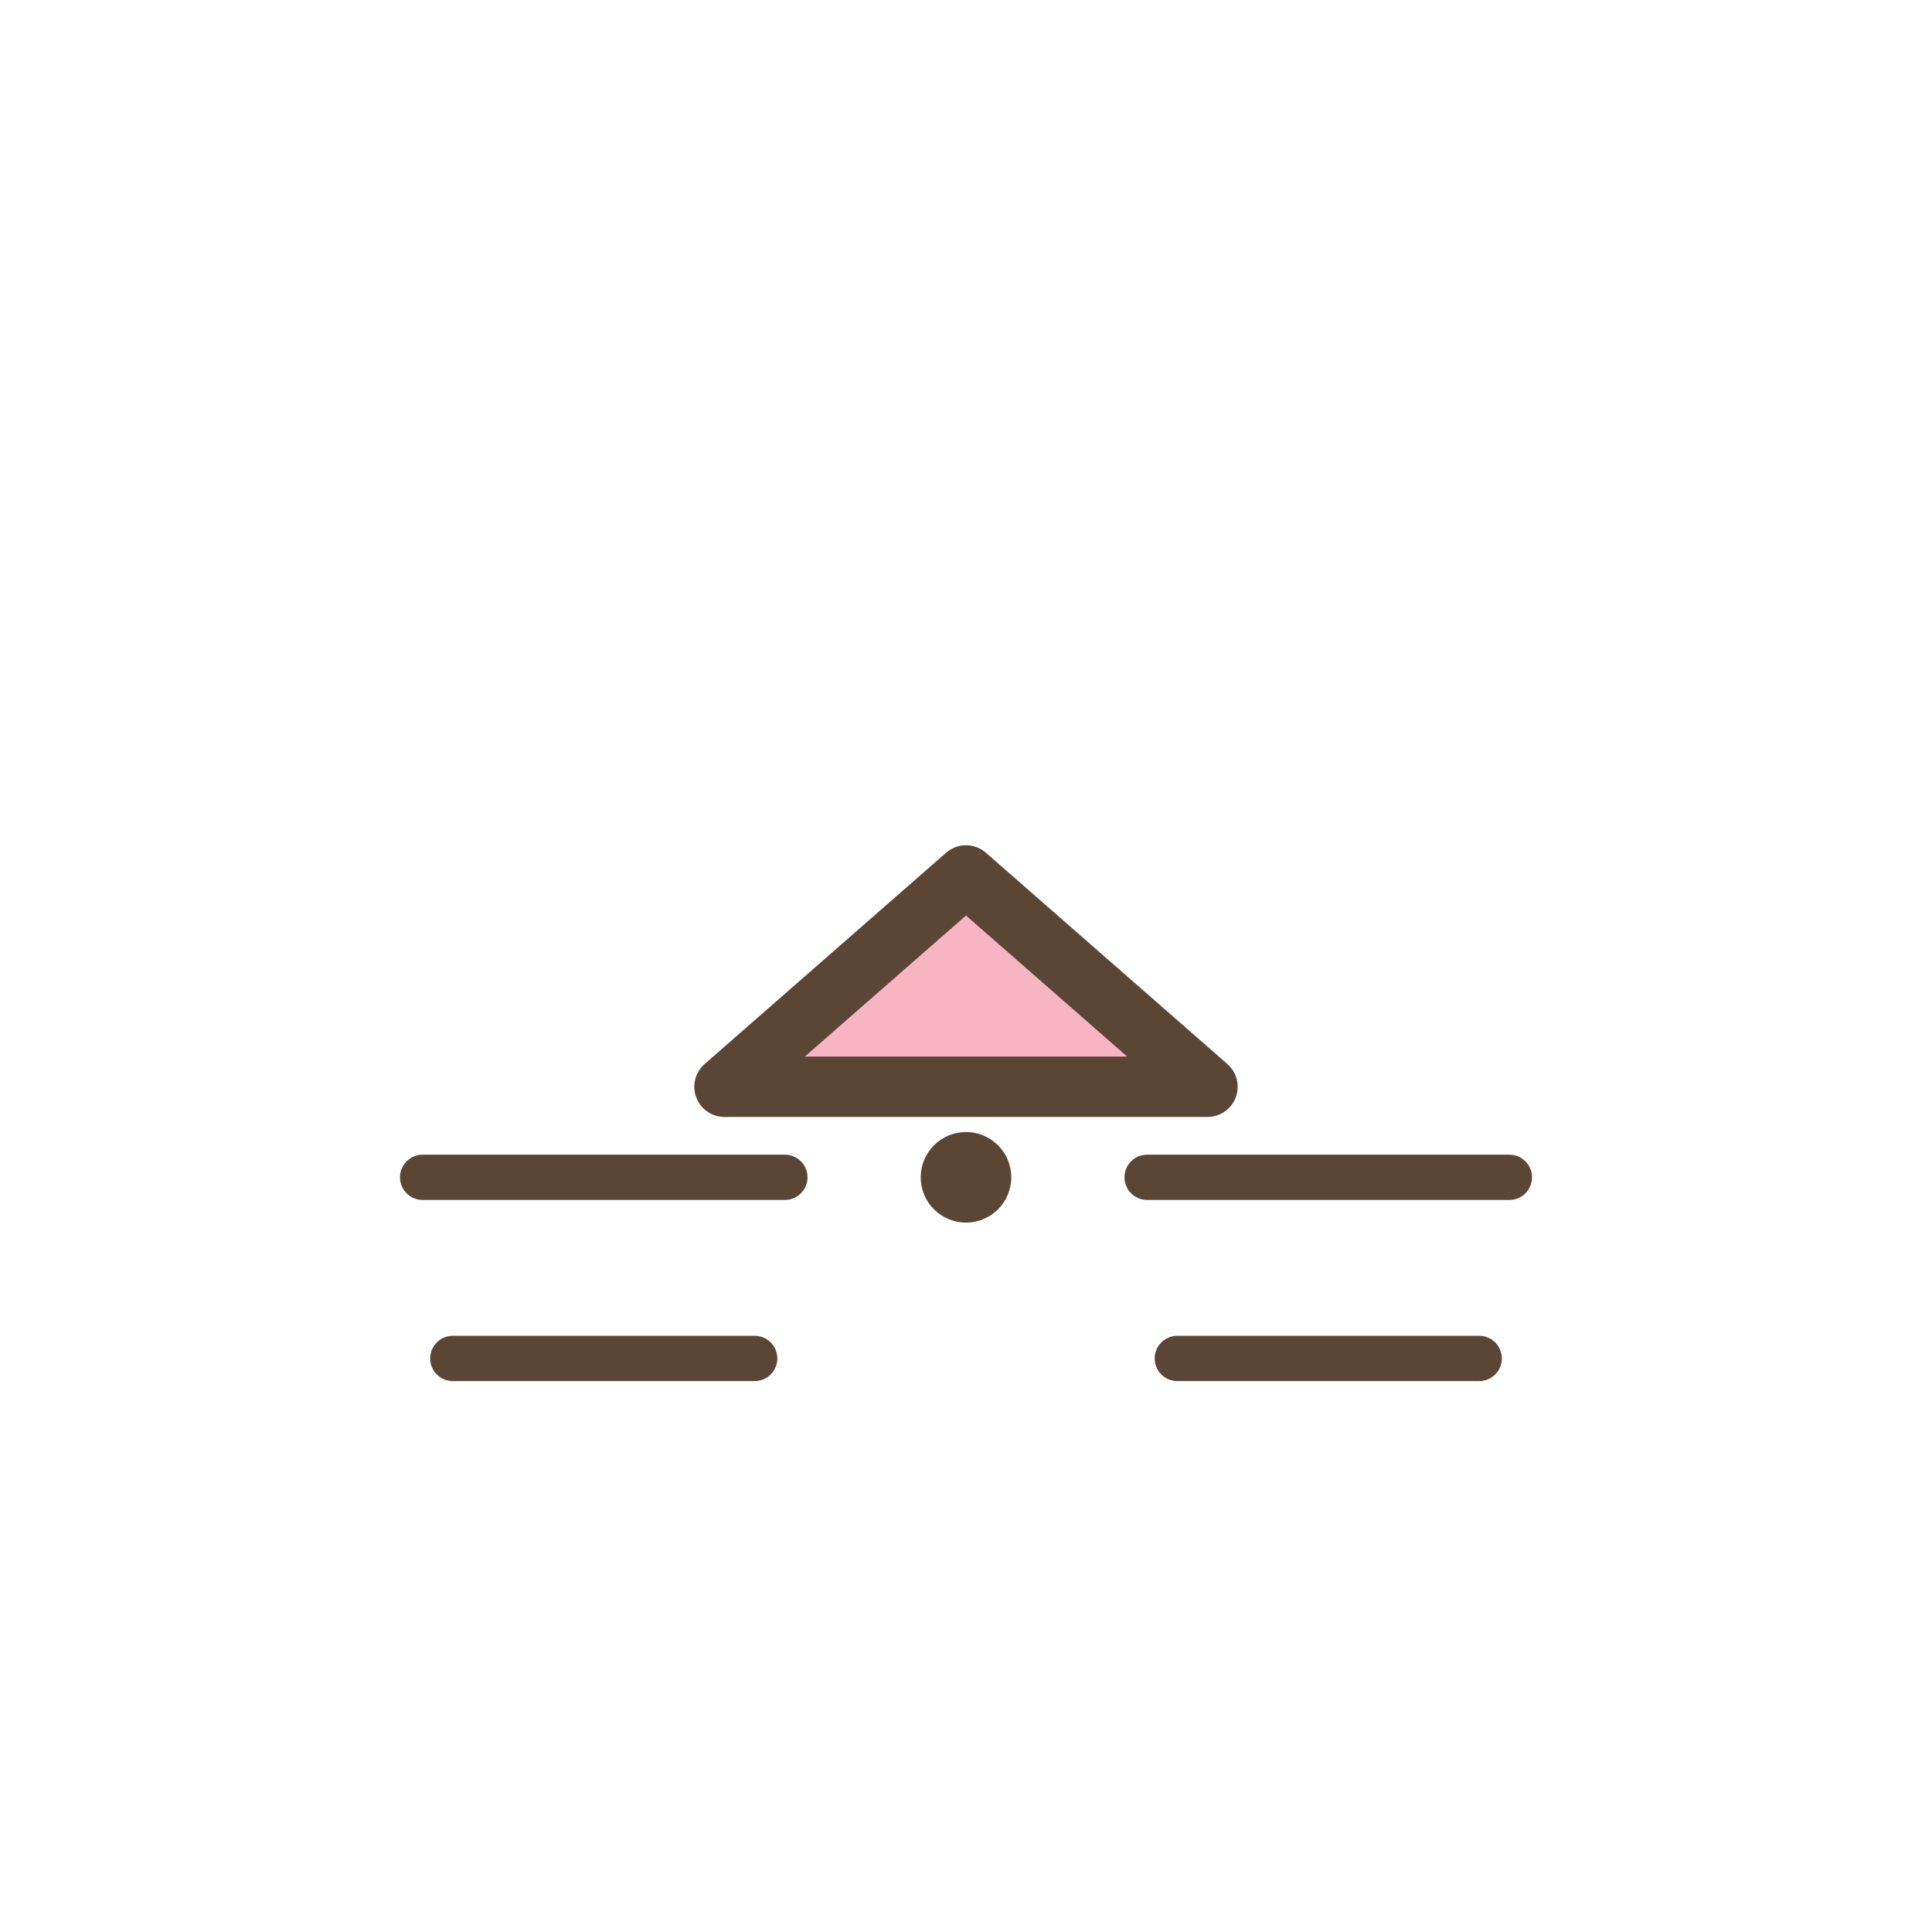
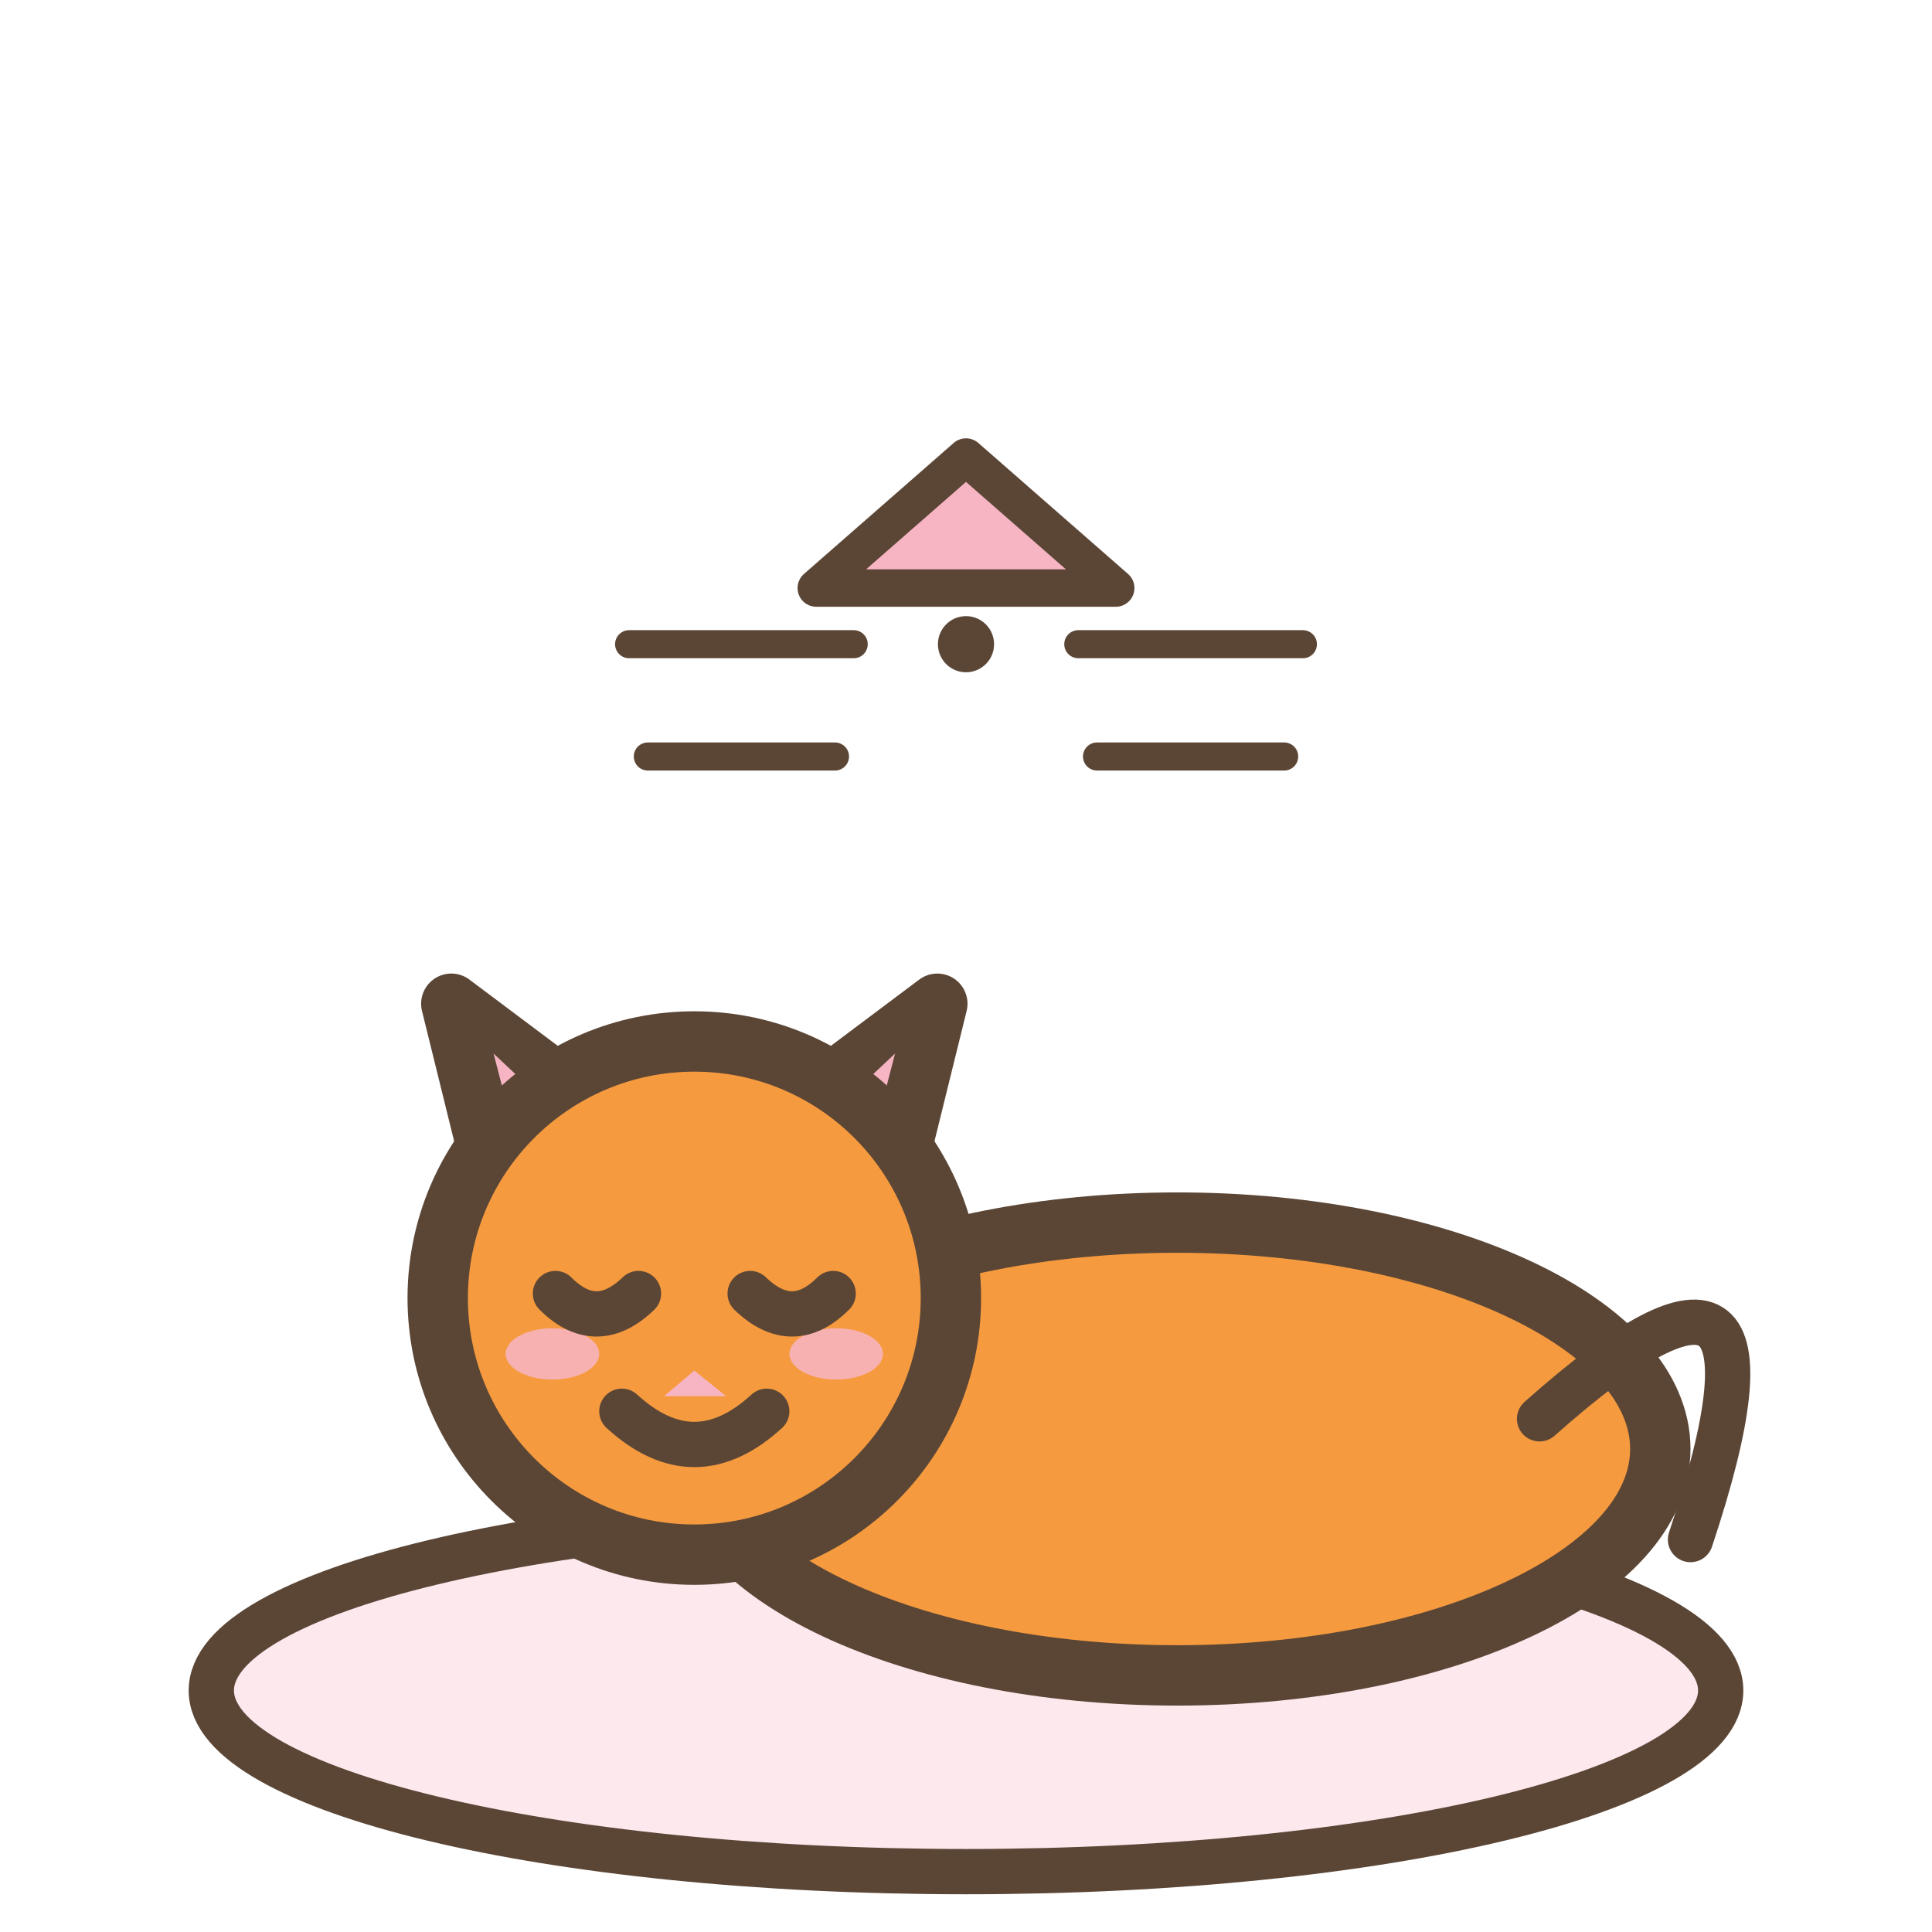
<svg xmlns="http://www.w3.org/2000/svg" viewBox="0 0 128 128" fill="none">
-   <path d="M64 58 l-16 14 h32 Z" fill="#F7B5C4" stroke="#5B4636" stroke-width="4" stroke-linecap="round" stroke-linejoin="round" />
-   <path d="M28 78 H52 M76 78 H100" fill="none" stroke="#5B4636" stroke-width="3" stroke-linecap="round" stroke-linejoin="round" />
-   <path d="M30 90 H50 M78 90 H98" fill="none" stroke="#5B4636" stroke-width="3" stroke-linecap="round" stroke-linejoin="round" />
-   <circle cx="64" cy="78" r="3" fill="#5B4636" />
+   <g transform="translate(64,34) scale(0.62) translate(-64,-64)">
+     <path d="M64 58 l-16 14 h32 Z" fill="#F7B5C4" stroke="#5B4636" stroke-width="4" stroke-linecap="round" stroke-linejoin="round" />
+     <path d="M28 78 H52 M76 78 H100" fill="none" stroke="#5B4636" stroke-width="3" stroke-linecap="round" stroke-linejoin="round" />
+     <path d="M30 90 H50 M78 90 H98" fill="none" stroke="#5B4636" stroke-width="3" stroke-linecap="round" stroke-linejoin="round" />
+     <circle cx="64" cy="78" r="3" fill="#5B4636" />
+   </g>
+   <ellipse cx="64" cy="112" rx="50" ry="12" fill="#FDE8EE" stroke="#5B4636" stroke-width="3" stroke-linecap="round" stroke-linejoin="round" />
+   <ellipse cx="78" cy="96" rx="32" ry="15" fill="#F59A3E" stroke="#5B4636" stroke-width="4" stroke-linecap="round" stroke-linejoin="round" />
+   <path d="M43.5 76.7 L29.9 66.5 L33.8 82.3 Z" fill="#F59A3E" stroke="#5B4636" stroke-width="4" stroke-linecap="round" stroke-linejoin="round" />
+   <path d="M41.2 77.8 L32.7 69.8 L35.5 80.6 Z" fill="#F7B5C4" />
+   <path d="M48.5 76.7 L62.1 66.5 L58.2 82.3 Z" fill="#F59A3E" stroke="#5B4636" stroke-width="4" stroke-linecap="round" stroke-linejoin="round" />
+   <path d="M50.8 77.8 L59.3 69.8 L56.5 80.6 Z" fill="#F7B5C4" />
+   <circle cx="46.0" cy="86.0" r="17.0" fill="#F59A3E" stroke="#5B4636" stroke-width="4" stroke-linecap="round" stroke-linejoin="round" />
+   <ellipse cx="36.6" cy="89.7" rx="3.1" ry="1.7" fill="#F7B5C4" opacity=".85" />
+   <ellipse cx="55.4" cy="89.7" rx="3.1" ry="1.7" fill="#F7B5C4" opacity=".85" />
+   <path d="M36.8 85.7 Q39.5 88.4 42.3 85.7" stroke="#5B4636" stroke-width="3" stroke-linecap="round" stroke-linejoin="round" />
+   <path d="M49.7 85.7 Q52.5 88.4 55.2 85.7" stroke="#5B4636" stroke-width="3" stroke-linecap="round" stroke-linejoin="round" />
+   <path d="M46.0 90.8 l-2.0 1.7 h4.1 Z" fill="#F7B5C4" />
+   <path d="M41.2 93.5 Q46.0 97.9 50.8 93.5" stroke="#5B4636" stroke-width="3" stroke-linecap="round" stroke-linejoin="round" />
+   <path d="M102 94 Q120 78 112 102" stroke="#5B4636" stroke-width="3" stroke-linecap="round" stroke-linejoin="round" fill="none" />
</svg>
